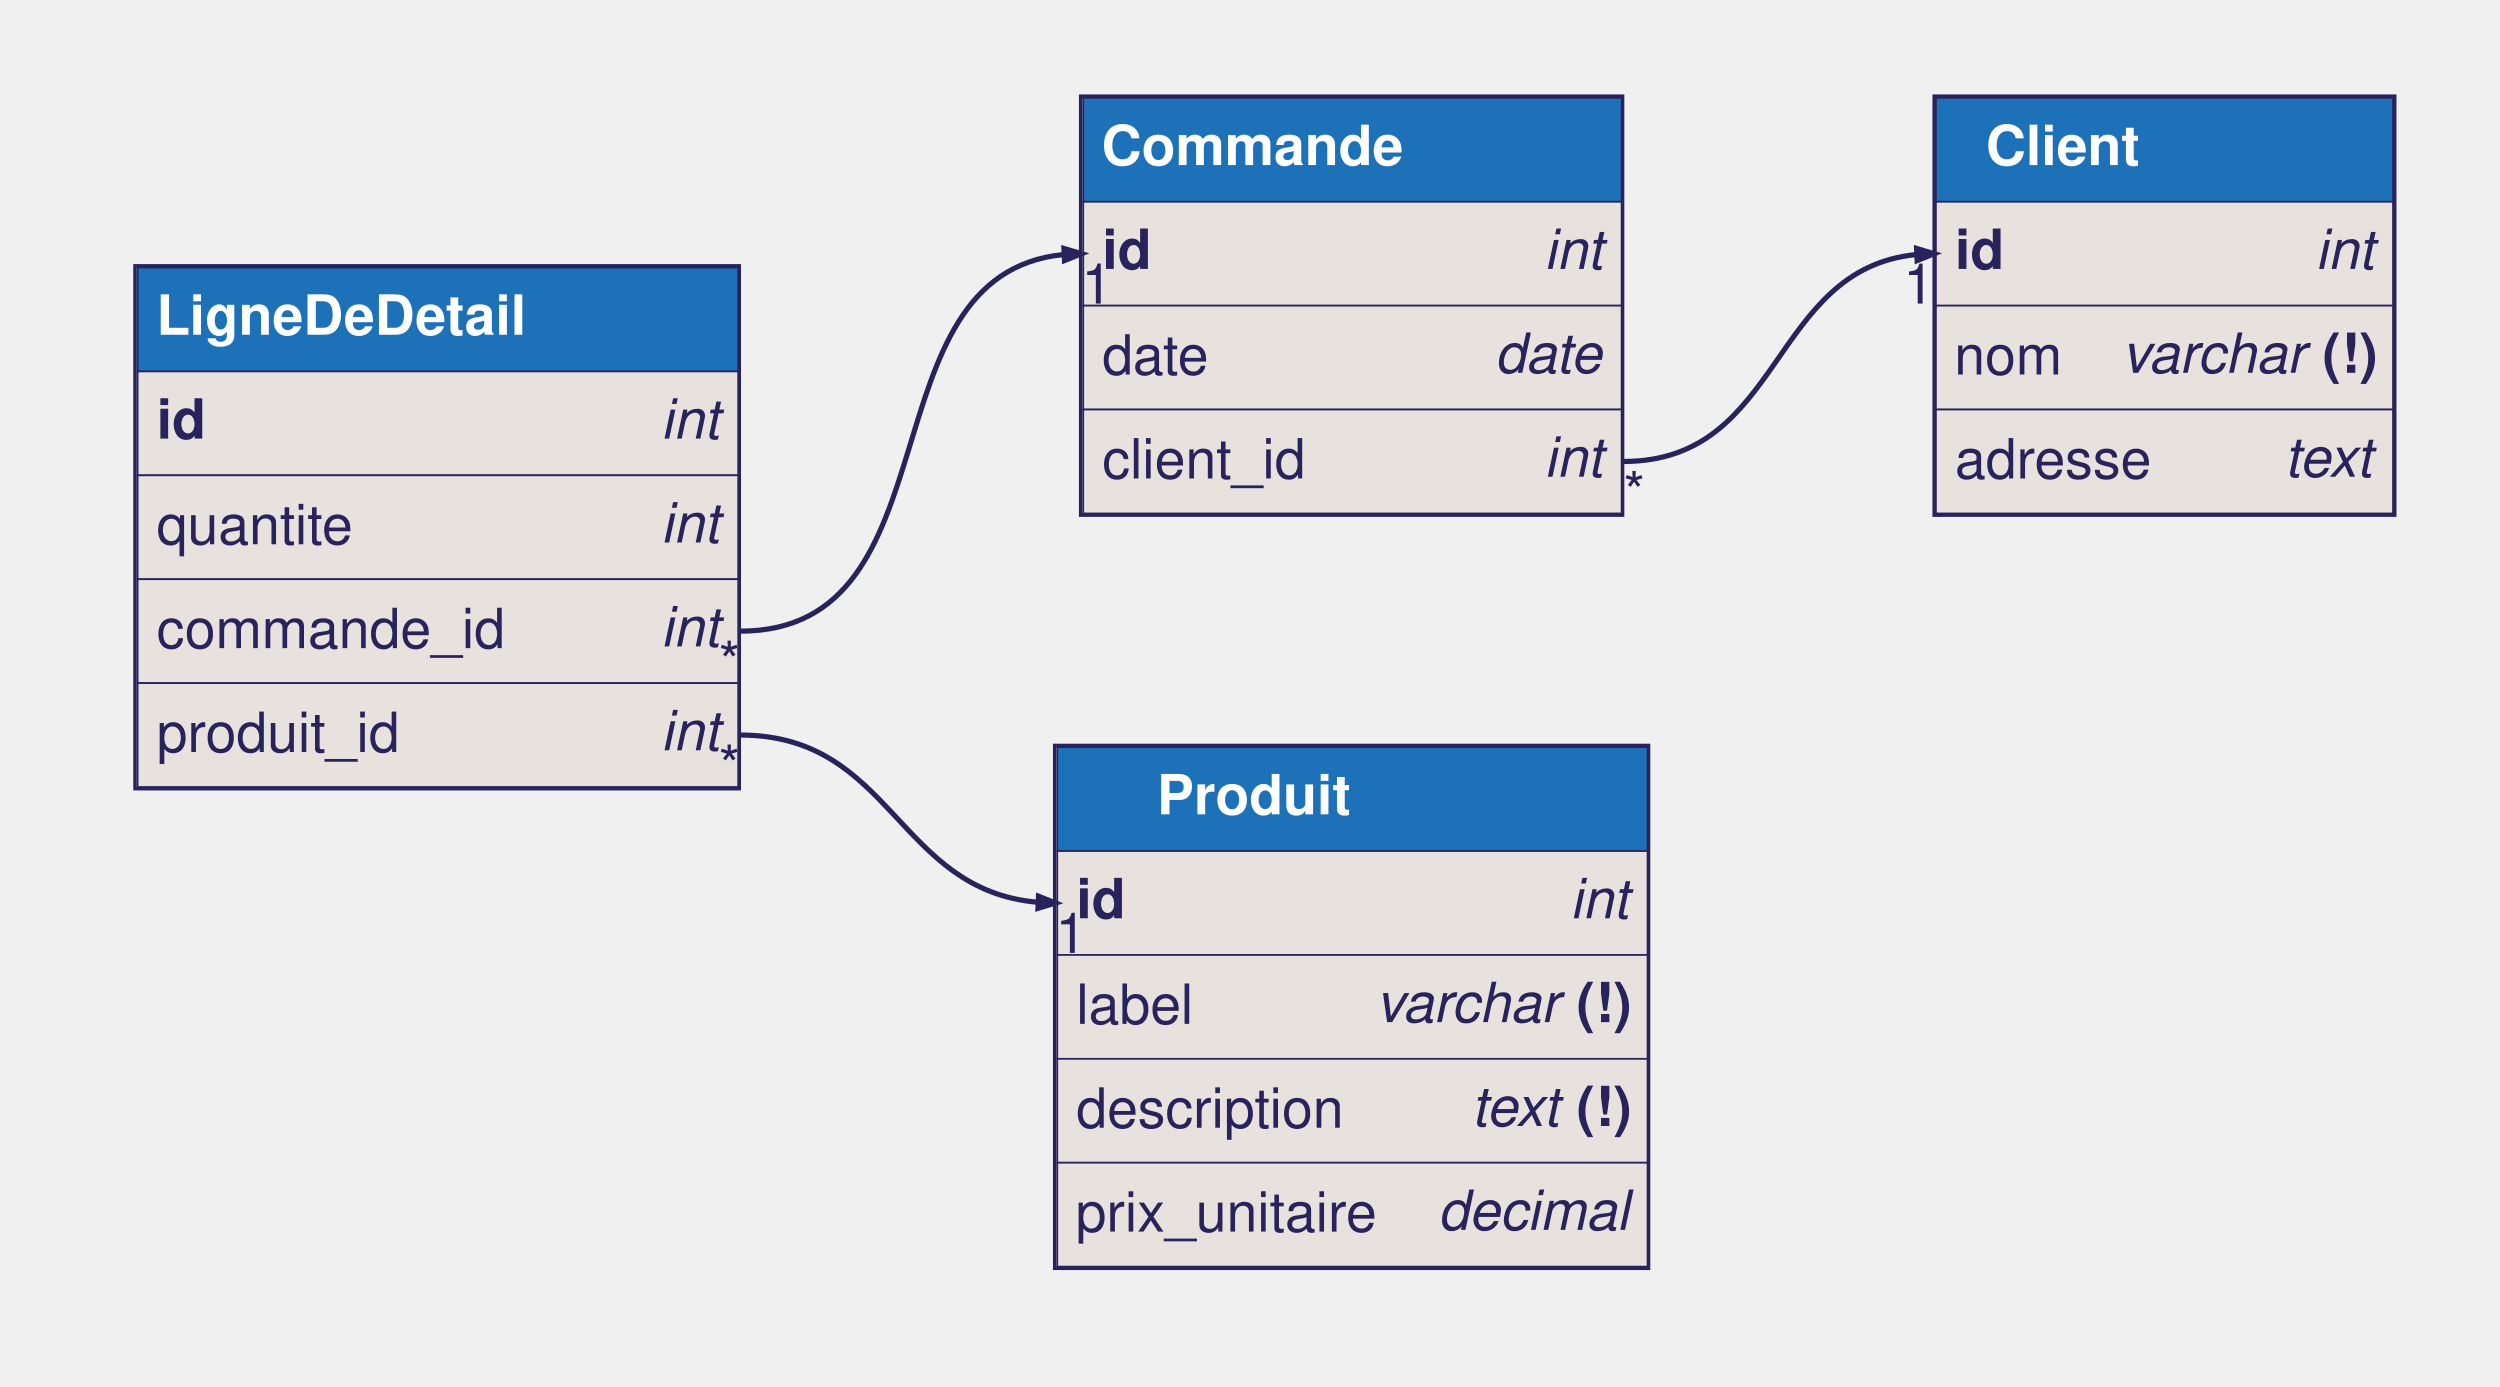
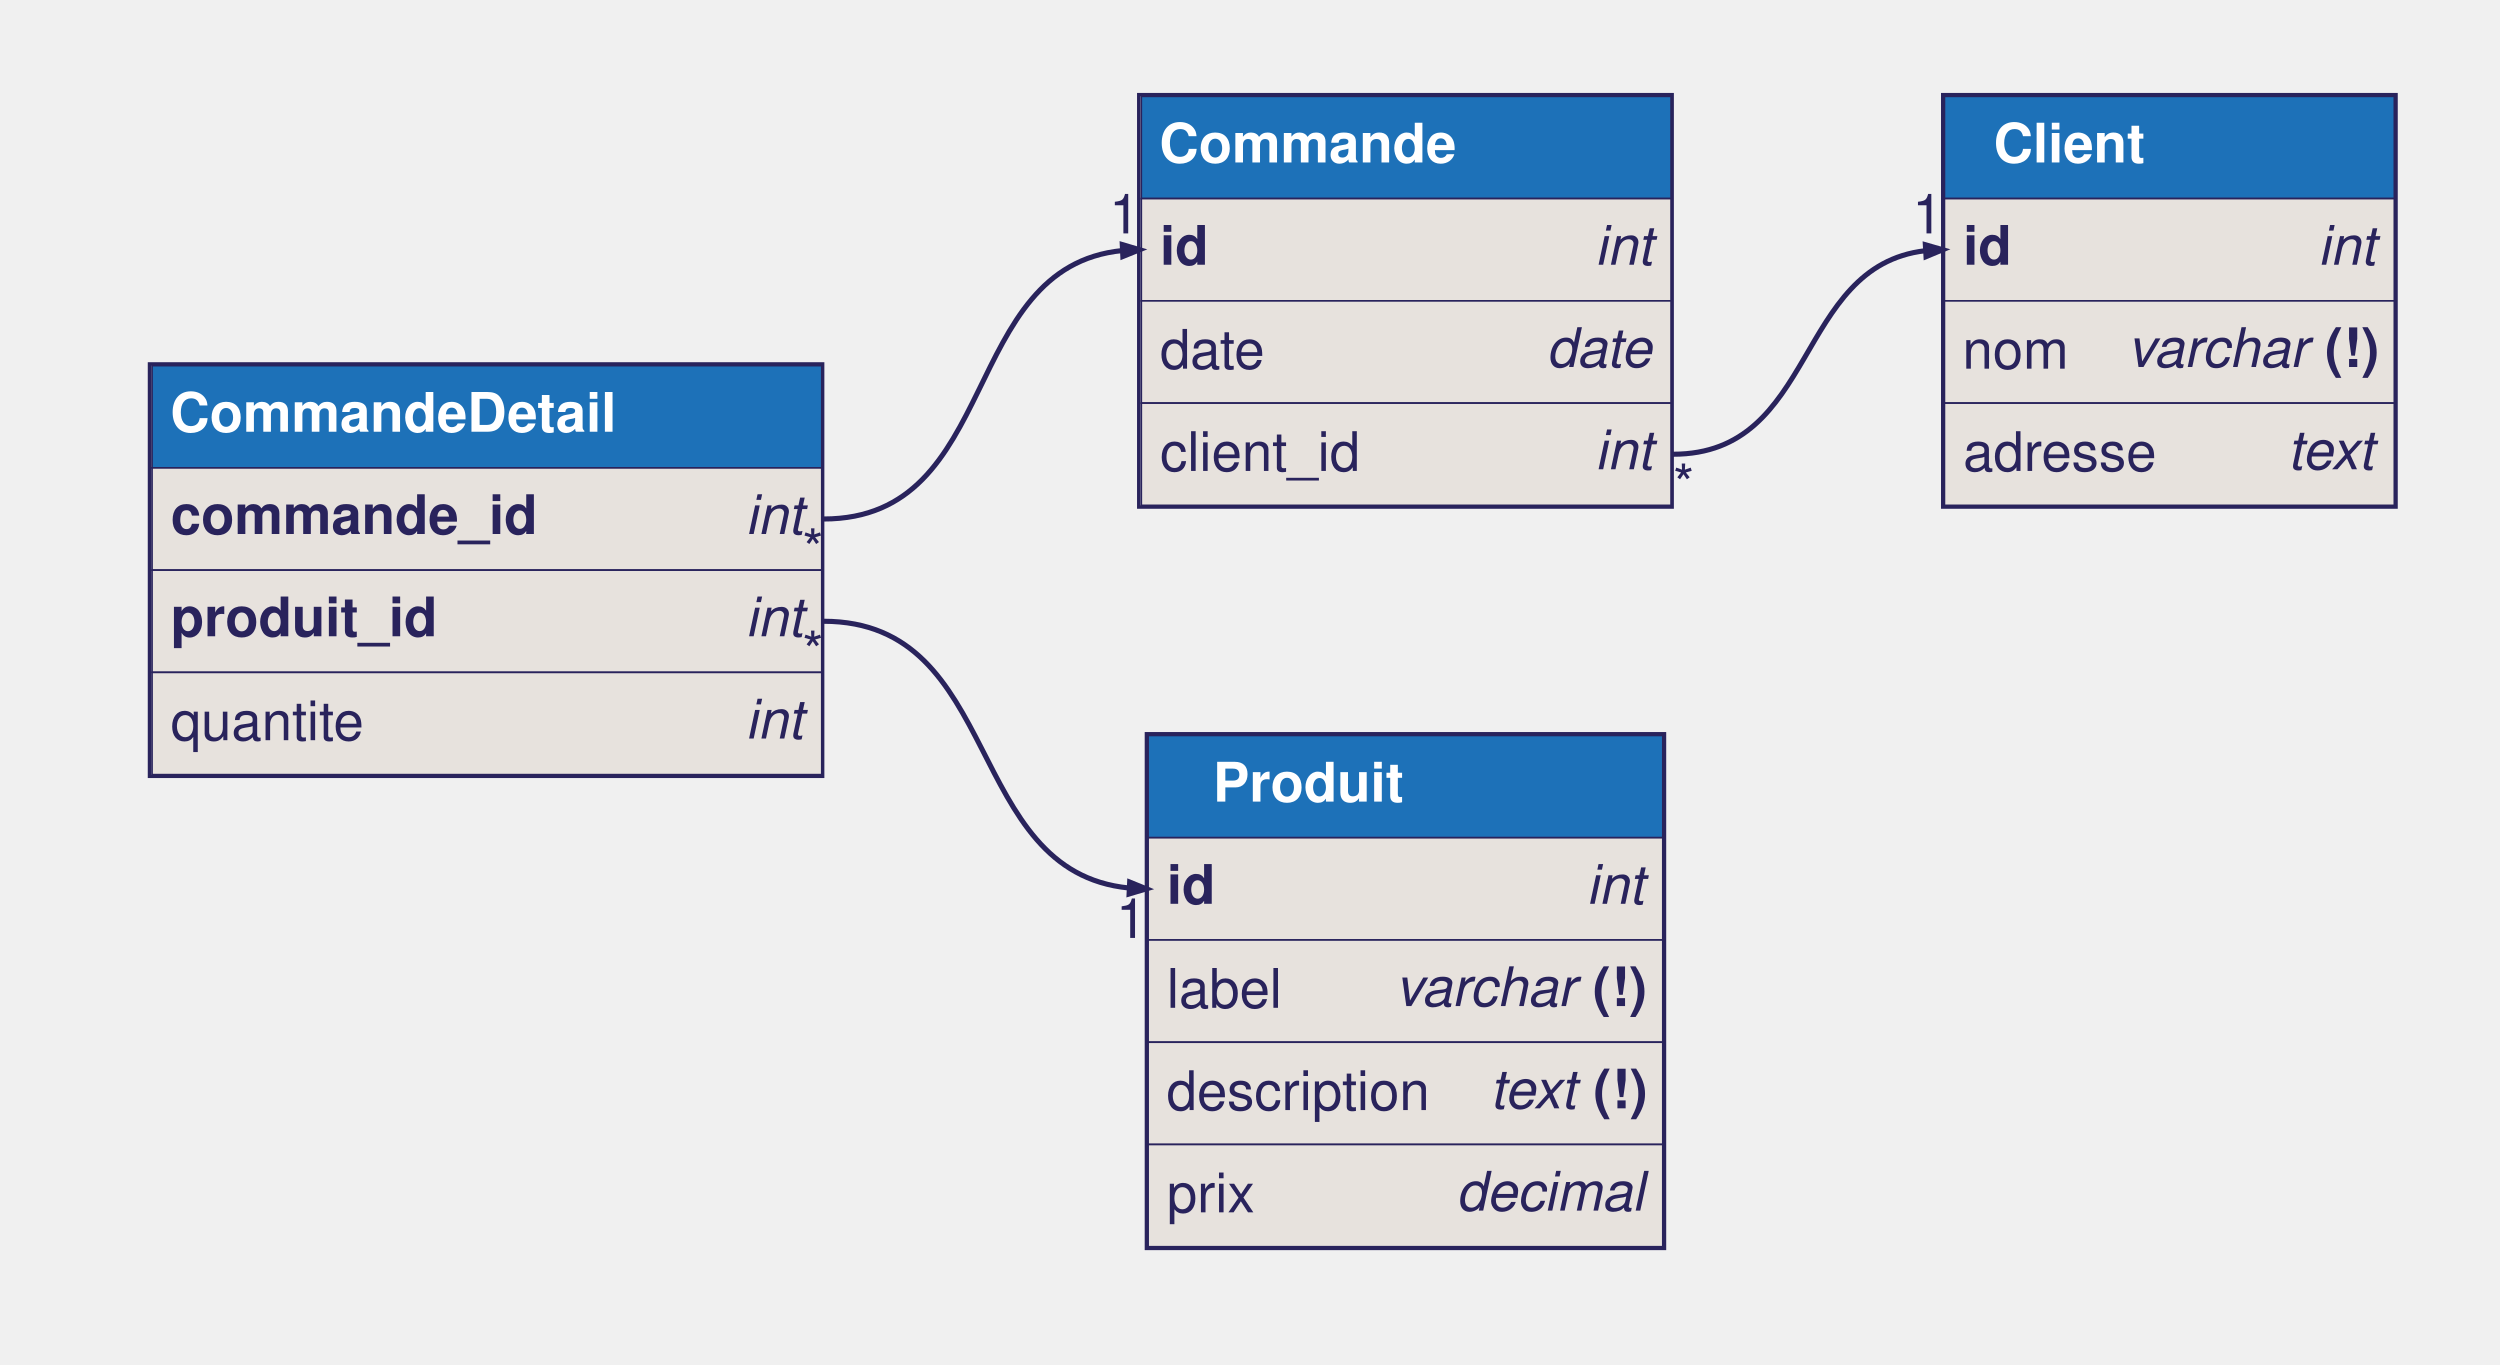
- <svg xmlns="http://www.w3.org/2000/svg" width="1443pt" height="800pt" viewBox="0.00 0.00 1443.30 800.49">
+ <svg xmlns="http://www.w3.org/2000/svg" width="1466pt" height="800pt" viewBox="0.00 0.00 1465.93 800.49">
  <g id="graph0" class="graph" transform="scale(1 1) rotate(0) translate(4 796.49)">
    <g id="Client" class="node">
-       <ellipse fill="none" stroke="black" stroke-width="0" cx="1245.8" cy="-619.96" rx="189.51" ry="172.57" />
-       <polygon fill="#1d71b8" stroke="transparent" points="1113.8,-679.96 1113.8,-739.96 1377.8,-739.96 1377.8,-679.96 1113.8,-679.96" />
-       <polygon fill="none" stroke="#29235c" points="1113.8,-679.96 1113.8,-739.96 1377.8,-739.96 1377.8,-679.96 1113.8,-679.96" />
-       <text text-anchor="start" x="1142.66" y="-701.16" font-family="Helvetica,sans-Serif" font-weight="bold" font-size="32.00" fill="#ffffff">       Client       </text>
-       <polygon fill="#e7e2dd" stroke="transparent" points="1113.8,-619.96 1113.8,-679.96 1377.8,-679.96 1377.8,-619.96 1113.8,-619.96" />
-       <polygon fill="none" stroke="#29235c" points="1113.8,-619.96 1113.8,-679.96 1377.8,-679.96 1377.8,-619.96 1113.8,-619.96" />
-       <text text-anchor="start" x="1124.8" y="-641.16" font-family="Helvetica,sans-Serif" font-weight="bold" font-size="32.00" fill="#29235c">id</text>
-       <text text-anchor="start" x="1149.69" y="-641.16" font-family="Helvetica,sans-Serif" font-size="32.00" fill="#29235c">    </text>
-       <text text-anchor="start" x="1333.01" y="-641.16" font-family="Helvetica,sans-Serif" font-style="italic" font-size="32.00" fill="#29235c">int</text>
-       <polygon fill="#e7e2dd" stroke="transparent" points="1113.8,-559.96 1113.8,-619.96 1377.8,-619.96 1377.8,-559.96 1113.8,-559.96" />
-       <polygon fill="none" stroke="#29235c" points="1113.8,-559.96 1113.8,-619.96 1377.8,-619.96 1377.8,-559.96 1113.8,-559.96" />
-       <text text-anchor="start" x="1124.4" y="-580.16" font-family="Helvetica,sans-Serif" font-size="32.00" fill="#29235c">nom    </text>
-       <text text-anchor="start" x="1221.42" y="-581.16" font-family="Helvetica,sans-Serif" font-style="italic" font-size="32.00" fill="#29235c">varchar</text>
-       <text text-anchor="start" x="1328.09" y="-581.16" font-family="Helvetica,sans-Serif" font-size="32.00" fill="#29235c"> </text>
-       <text text-anchor="start" x="1336.98" y="-581.16" font-family="Helvetica,sans-Serif" font-weight="bold" font-size="32.00" fill="#29235c">(!)</text>
-       <polygon fill="#e7e2dd" stroke="transparent" points="1113.8,-499.96 1113.8,-559.96 1377.8,-559.96 1377.8,-499.96 1113.8,-499.96" />
-       <polygon fill="none" stroke="#29235c" points="1113.8,-499.96 1113.8,-559.96 1377.8,-559.96 1377.8,-499.96 1113.8,-499.96" />
-       <text text-anchor="start" x="1124.8" y="-520.16" font-family="Helvetica,sans-Serif" font-size="32.00" fill="#29235c">adresse    </text>
-       <text text-anchor="start" x="1315.22" y="-521.16" font-family="Helvetica,sans-Serif" font-style="italic" font-size="32.00" fill="#29235c">text</text>
-       <polygon fill="none" stroke="#29235c" stroke-width="2" points="1112.8,-498.96 1112.8,-740.96 1378.8,-740.96 1378.8,-498.96 1112.8,-498.96" />
+       <ellipse fill="none" stroke="black" stroke-width="0" cx="1268.42" cy="-619.96" rx="189.51" ry="172.57" />
+       <polygon fill="#1d71b8" stroke="transparent" points="1136.42,-679.96 1136.42,-739.96 1400.42,-739.96 1400.42,-679.96 1136.42,-679.96" />
+       <polygon fill="none" stroke="#29235c" points="1136.42,-679.96 1136.42,-739.96 1400.42,-739.96 1400.42,-679.96 1136.42,-679.96" />
+       <text text-anchor="start" x="1165.29" y="-701.16" font-family="Helvetica,sans-Serif" font-weight="bold" font-size="32.00" fill="#ffffff">       Client       </text>
+       <polygon fill="#e7e2dd" stroke="transparent" points="1136.42,-619.96 1136.42,-679.96 1400.42,-679.96 1400.42,-619.96 1136.42,-619.96" />
+       <polygon fill="none" stroke="#29235c" points="1136.42,-619.96 1136.42,-679.96 1400.42,-679.96 1400.42,-619.96 1136.42,-619.96" />
+       <text text-anchor="start" x="1147.42" y="-641.16" font-family="Helvetica,sans-Serif" font-weight="bold" font-size="32.00" fill="#29235c">id</text>
+       <text text-anchor="start" x="1172.31" y="-641.16" font-family="Helvetica,sans-Serif" font-size="32.00" fill="#29235c">    </text>
+       <text text-anchor="start" x="1355.64" y="-641.16" font-family="Helvetica,sans-Serif" font-style="italic" font-size="32.00" fill="#29235c">int</text>
+       <polygon fill="#e7e2dd" stroke="transparent" points="1136.42,-559.96 1136.42,-619.96 1400.42,-619.96 1400.42,-559.96 1136.42,-559.96" />
+       <polygon fill="none" stroke="#29235c" points="1136.42,-559.96 1136.42,-619.96 1400.42,-619.96 1400.42,-559.96 1136.42,-559.96" />
+       <text text-anchor="start" x="1147.02" y="-580.16" font-family="Helvetica,sans-Serif" font-size="32.00" fill="#29235c">nom    </text>
+       <text text-anchor="start" x="1244.04" y="-581.16" font-family="Helvetica,sans-Serif" font-style="italic" font-size="32.00" fill="#29235c">varchar</text>
+       <text text-anchor="start" x="1350.72" y="-581.16" font-family="Helvetica,sans-Serif" font-size="32.00" fill="#29235c"> </text>
+       <text text-anchor="start" x="1359.61" y="-581.16" font-family="Helvetica,sans-Serif" font-weight="bold" font-size="32.00" fill="#29235c">(!)</text>
+       <polygon fill="#e7e2dd" stroke="transparent" points="1136.42,-499.96 1136.42,-559.96 1400.42,-559.96 1400.42,-499.96 1136.42,-499.96" />
+       <polygon fill="none" stroke="#29235c" points="1136.42,-499.96 1136.42,-559.96 1400.42,-559.96 1400.42,-499.96 1136.42,-499.96" />
+       <text text-anchor="start" x="1147.42" y="-520.16" font-family="Helvetica,sans-Serif" font-size="32.00" fill="#29235c">adresse    </text>
+       <text text-anchor="start" x="1337.85" y="-521.16" font-family="Helvetica,sans-Serif" font-style="italic" font-size="32.00" fill="#29235c">text</text>
+       <polygon fill="none" stroke="#29235c" stroke-width="2" points="1135.42,-498.96 1135.42,-740.96 1401.42,-740.96 1401.42,-498.96 1135.42,-498.96" />
    </g>
    <g id="Commande" class="node">
-       <ellipse fill="none" stroke="black" stroke-width="0" cx="776.34" cy="-619.96" rx="222.98" ry="172.57" />
-       <polygon fill="#1d71b8" stroke="transparent" points="621.34,-679.96 621.34,-739.96 932.34,-739.96 932.34,-679.96 621.34,-679.96" />
-       <polygon fill="none" stroke="#29235c" points="621.34,-679.96 621.34,-739.96 932.34,-739.96 932.34,-679.96 621.34,-679.96" />
-       <text text-anchor="start" x="631.92" y="-701.16" font-family="Helvetica,sans-Serif" font-weight="bold" font-size="32.00" fill="#ffffff">       Commande       </text>
-       <polygon fill="#e7e2dd" stroke="transparent" points="621.34,-619.96 621.34,-679.96 932.34,-679.96 932.34,-619.96 621.34,-619.96" />
-       <polygon fill="none" stroke="#29235c" points="621.34,-619.96 621.34,-679.96 932.34,-679.96 932.34,-619.96 621.34,-619.96" />
-       <text text-anchor="start" x="632.34" y="-641.16" font-family="Helvetica,sans-Serif" font-weight="bold" font-size="32.00" fill="#29235c">id</text>
-       <text text-anchor="start" x="657.23" y="-641.16" font-family="Helvetica,sans-Serif" font-size="32.00" fill="#29235c">    </text>
-       <text text-anchor="start" x="887.56" y="-641.16" font-family="Helvetica,sans-Serif" font-style="italic" font-size="32.00" fill="#29235c">int</text>
-       <polygon fill="#e7e2dd" stroke="transparent" points="621.34,-559.96 621.34,-619.96 932.34,-619.96 932.34,-559.96 621.34,-559.96" />
-       <polygon fill="none" stroke="#29235c" points="621.34,-559.96 621.34,-619.96 932.34,-619.96 932.34,-559.96 621.34,-559.96" />
-       <text text-anchor="start" x="632.34" y="-580.16" font-family="Helvetica,sans-Serif" font-size="32.00" fill="#29235c">date    </text>
-       <text text-anchor="start" x="859.08" y="-581.16" font-family="Helvetica,sans-Serif" font-style="italic" font-size="32.00" fill="#29235c">date</text>
-       <polygon fill="#e7e2dd" stroke="transparent" points="621.34,-499.96 621.34,-559.96 932.34,-559.96 932.34,-499.96 621.34,-499.96" />
-       <polygon fill="none" stroke="#29235c" points="621.34,-499.96 621.34,-559.96 932.34,-559.96 932.34,-499.96 621.34,-499.96" />
-       <text text-anchor="start" x="632.34" y="-520.16" font-family="Helvetica,sans-Serif" font-size="32.00" fill="#29235c">client_id    </text>
-       <text text-anchor="start" x="887.56" y="-521.16" font-family="Helvetica,sans-Serif" font-style="italic" font-size="32.00" fill="#29235c">int</text>
-       <polygon fill="none" stroke="#29235c" stroke-width="2" points="619.84,-498.96 619.84,-740.96 932.84,-740.96 932.84,-498.96 619.84,-498.96" />
+       <ellipse fill="none" stroke="black" stroke-width="0" cx="820.18" cy="-619.96" rx="222.98" ry="172.57" />
+       <polygon fill="#1d71b8" stroke="transparent" points="665.18,-679.96 665.18,-739.96 976.18,-739.96 976.18,-679.96 665.18,-679.96" />
+       <polygon fill="none" stroke="#29235c" points="665.18,-679.96 665.18,-739.96 976.18,-739.96 976.18,-679.96 665.18,-679.96" />
+       <text text-anchor="start" x="675.76" y="-701.16" font-family="Helvetica,sans-Serif" font-weight="bold" font-size="32.00" fill="#ffffff">       Commande       </text>
+       <polygon fill="#e7e2dd" stroke="transparent" points="665.18,-619.96 665.18,-679.96 976.18,-679.96 976.18,-619.96 665.18,-619.96" />
+       <polygon fill="none" stroke="#29235c" points="665.18,-619.96 665.18,-679.96 976.18,-679.96 976.18,-619.96 665.18,-619.96" />
+       <text text-anchor="start" x="676.18" y="-641.16" font-family="Helvetica,sans-Serif" font-weight="bold" font-size="32.00" fill="#29235c">id</text>
+       <text text-anchor="start" x="701.07" y="-641.16" font-family="Helvetica,sans-Serif" font-size="32.00" fill="#29235c">    </text>
+       <text text-anchor="start" x="931.4" y="-641.16" font-family="Helvetica,sans-Serif" font-style="italic" font-size="32.00" fill="#29235c">int</text>
+       <polygon fill="#e7e2dd" stroke="transparent" points="665.18,-559.96 665.18,-619.96 976.18,-619.96 976.18,-559.96 665.18,-559.96" />
+       <polygon fill="none" stroke="#29235c" points="665.18,-559.96 665.18,-619.96 976.18,-619.96 976.18,-559.96 665.18,-559.96" />
+       <text text-anchor="start" x="676.18" y="-580.16" font-family="Helvetica,sans-Serif" font-size="32.00" fill="#29235c">date    </text>
+       <text text-anchor="start" x="902.92" y="-581.16" font-family="Helvetica,sans-Serif" font-style="italic" font-size="32.00" fill="#29235c">date</text>
+       <polygon fill="#e7e2dd" stroke="transparent" points="665.18,-499.96 665.18,-559.96 976.18,-559.96 976.18,-499.96 665.18,-499.96" />
+       <polygon fill="none" stroke="#29235c" points="665.18,-499.96 665.18,-559.96 976.18,-559.96 976.18,-499.96 665.18,-499.96" />
+       <text text-anchor="start" x="676.18" y="-520.16" font-family="Helvetica,sans-Serif" font-size="32.00" fill="#29235c">client_id    </text>
+       <text text-anchor="start" x="931.4" y="-521.16" font-family="Helvetica,sans-Serif" font-style="italic" font-size="32.00" fill="#29235c">int</text>
+       <polygon fill="none" stroke="#29235c" stroke-width="2" points="663.68,-498.96 663.68,-740.96 976.68,-740.96 976.68,-498.96 663.68,-498.96" />
    </g>
    <g id="edge2" class="edge">
-       <path fill="none" stroke="#29235c" stroke-width="3" d="M933.34,-529.96C1025.73,-529.96 1017.62,-641.22 1102.55,-649.48" />
-       <polygon fill="#29235c" stroke="#29235c" stroke-width="3" points="1102.64,-652.99 1112.8,-649.96 1102.97,-645.99 1102.64,-652.99" />
-       <text text-anchor="middle" x="1103.9" y="-621.16" font-family="Helvetica,sans-Serif" font-size="32.00" fill="#29235c">1</text>
-       <text text-anchor="middle" x="939.56" y="-501.16" font-family="Helvetica,sans-Serif" font-size="32.00" fill="#29235c">*</text>
+       <path fill="none" stroke="#29235c" stroke-width="3" d="M977.18,-529.96C1061.83,-529.96 1048.48,-640.32 1125.09,-649.37" />
+       <polygon fill="#29235c" stroke="#29235c" stroke-width="3" points="1125.24,-652.89 1135.42,-649.96 1125.64,-645.9 1125.24,-652.89" />
+       <text text-anchor="middle" x="1126.53" y="-659.56" font-family="Helvetica,sans-Serif" font-size="32.00" fill="#29235c">1</text>
+       <text text-anchor="middle" x="983.4" y="-501.16" font-family="Helvetica,sans-Serif" font-size="32.00" fill="#29235c">*</text>
    </g>
-     <g id="LigneDeDetail" class="node">
-       <ellipse fill="none" stroke="black" stroke-width="0" cx="248.19" cy="-491.96" rx="248.39" ry="214.92" />
-       <polygon fill="#1d71b8" stroke="transparent" points="75.19,-581.96 75.19,-641.96 422.19,-641.96 422.19,-581.96 75.19,-581.96" />
-       <polygon fill="none" stroke="#29235c" points="75.19,-581.96 75.19,-641.96 422.19,-641.96 422.19,-581.96 75.19,-581.96" />
-       <text text-anchor="start" x="85.99" y="-603.16" font-family="Helvetica,sans-Serif" font-weight="bold" font-size="32.00" fill="#ffffff">       LigneDeDetail       </text>
-       <polygon fill="#e7e2dd" stroke="transparent" points="75.19,-521.96 75.19,-581.96 422.19,-581.96 422.19,-521.96 75.19,-521.96" />
-       <polygon fill="none" stroke="#29235c" points="75.19,-521.96 75.19,-581.96 422.19,-581.96 422.19,-521.96 75.19,-521.96" />
-       <text text-anchor="start" x="86.19" y="-543.16" font-family="Helvetica,sans-Serif" font-weight="bold" font-size="32.00" fill="#29235c">id</text>
-       <text text-anchor="start" x="111.08" y="-543.16" font-family="Helvetica,sans-Serif" font-size="32.00" fill="#29235c">    </text>
-       <text text-anchor="start" x="377.41" y="-543.16" font-family="Helvetica,sans-Serif" font-style="italic" font-size="32.00" fill="#29235c">int</text>
-       <polygon fill="#e7e2dd" stroke="transparent" points="75.19,-461.96 75.19,-521.96 422.19,-521.96 422.19,-461.96 75.19,-461.96" />
-       <polygon fill="none" stroke="#29235c" points="75.19,-461.96 75.19,-521.96 422.19,-521.96 422.19,-461.96 75.19,-461.96" />
-       <text text-anchor="start" x="86.19" y="-482.16" font-family="Helvetica,sans-Serif" font-size="32.00" fill="#29235c">quantite    </text>
-       <text text-anchor="start" x="377.41" y="-483.16" font-family="Helvetica,sans-Serif" font-style="italic" font-size="32.00" fill="#29235c">int</text>
-       <polygon fill="#e7e2dd" stroke="transparent" points="75.19,-401.96 75.19,-461.96 422.19,-461.96 422.19,-401.96 75.19,-401.96" />
-       <polygon fill="none" stroke="#29235c" points="75.19,-401.96 75.19,-461.96 422.19,-461.96 422.19,-401.96 75.19,-401.96" />
-       <text text-anchor="start" x="86.19" y="-422.16" font-family="Helvetica,sans-Serif" font-size="32.00" fill="#29235c">commande_id    </text>
-       <text text-anchor="start" x="377.41" y="-423.16" font-family="Helvetica,sans-Serif" font-style="italic" font-size="32.00" fill="#29235c">int</text>
-       <polygon fill="#e7e2dd" stroke="transparent" points="75.19,-341.96 75.19,-401.96 422.19,-401.96 422.19,-341.96 75.19,-341.96" />
-       <polygon fill="none" stroke="#29235c" points="75.19,-341.96 75.19,-401.96 422.19,-401.96 422.19,-341.96 75.19,-341.96" />
-       <text text-anchor="start" x="86.19" y="-362.16" font-family="Helvetica,sans-Serif" font-size="32.00" fill="#29235c">produit_id    </text>
-       <text text-anchor="start" x="377.41" y="-363.16" font-family="Helvetica,sans-Serif" font-style="italic" font-size="32.00" fill="#29235c">int</text>
-       <polygon fill="none" stroke="#29235c" stroke-width="2" points="73.69,-340.96 73.69,-642.96 422.69,-642.96 422.69,-340.96 73.69,-340.96" />
+     <g id="CommandeDetail" class="node">
+       <ellipse fill="none" stroke="black" stroke-width="0" cx="280.72" cy="-461.96" rx="280.94" ry="172.57" />
+       <polygon fill="#1d71b8" stroke="transparent" points="84.72,-521.96 84.72,-581.96 477.72,-581.96 477.72,-521.96 84.72,-521.96" />
+       <polygon fill="none" stroke="#29235c" points="84.72,-521.96 84.72,-581.96 477.72,-581.96 477.72,-521.96 84.72,-521.96" />
+       <text text-anchor="start" x="95.41" y="-543.16" font-family="Helvetica,sans-Serif" font-weight="bold" font-size="32.00" fill="#ffffff">       CommandeDetail       </text>
+       <polygon fill="#e7e2dd" stroke="transparent" points="84.72,-461.96 84.72,-521.96 477.72,-521.96 477.72,-461.96 84.72,-461.96" />
+       <polygon fill="none" stroke="#29235c" points="84.72,-461.96 84.72,-521.96 477.72,-521.96 477.72,-461.96 84.72,-461.96" />
+       <text text-anchor="start" x="95.72" y="-483.16" font-family="Helvetica,sans-Serif" font-weight="bold" font-size="32.00" fill="#29235c">commande_id</text>
+       <text text-anchor="start" x="296.65" y="-483.16" font-family="Helvetica,sans-Serif" font-size="32.00" fill="#29235c">    </text>
+       <text text-anchor="start" x="432.94" y="-483.16" font-family="Helvetica,sans-Serif" font-style="italic" font-size="32.00" fill="#29235c">int</text>
+       <polygon fill="#e7e2dd" stroke="transparent" points="84.72,-401.96 84.72,-461.96 477.72,-461.96 477.72,-401.96 84.72,-401.96" />
+       <polygon fill="none" stroke="#29235c" points="84.72,-401.96 84.72,-461.96 477.72,-461.96 477.72,-401.96 84.72,-401.96" />
+       <text text-anchor="start" x="95.72" y="-423.16" font-family="Helvetica,sans-Serif" font-weight="bold" font-size="32.00" fill="#29235c">produit_id</text>
+       <text text-anchor="start" x="236.2" y="-423.16" font-family="Helvetica,sans-Serif" font-size="32.00" fill="#29235c">    </text>
+       <text text-anchor="start" x="432.94" y="-423.16" font-family="Helvetica,sans-Serif" font-style="italic" font-size="32.00" fill="#29235c">int</text>
+       <polygon fill="#e7e2dd" stroke="transparent" points="84.72,-341.96 84.72,-401.96 477.72,-401.96 477.72,-341.96 84.72,-341.96" />
+       <polygon fill="none" stroke="#29235c" points="84.72,-341.96 84.72,-401.96 477.72,-401.96 477.72,-341.96 84.72,-341.96" />
+       <text text-anchor="start" x="95.72" y="-362.16" font-family="Helvetica,sans-Serif" font-size="32.00" fill="#29235c">quantite    </text>
+       <text text-anchor="start" x="432.94" y="-363.16" font-family="Helvetica,sans-Serif" font-style="italic" font-size="32.00" fill="#29235c">int</text>
+       <polygon fill="none" stroke="#29235c" stroke-width="2" points="83.22,-340.96 83.22,-582.96 478.22,-582.96 478.22,-340.96 83.22,-340.96" />
    </g>
    <g id="edge4" class="edge">
-       <path fill="none" stroke="#29235c" stroke-width="3" d="M423.19,-431.96C550.25,-431.96 493.07,-638.2 610.05,-649.48" />
-       <polygon fill="#29235c" stroke="#29235c" stroke-width="3" points="610.19,-652.99 620.34,-649.96 610.51,-646 610.19,-652.99" />
-       <text text-anchor="middle" x="629.24" y="-621.16" font-family="Helvetica,sans-Serif" font-size="32.00" fill="#29235c">1</text>
-       <text text-anchor="middle" x="416.97" y="-403.16" font-family="Helvetica,sans-Serif" font-size="32.00" fill="#29235c">*</text>
+       <path fill="none" stroke="#29235c" stroke-width="3" d="M478.72,-491.96C583.52,-491.96 557.76,-639.94 654.14,-649.48" />
+       <polygon fill="#29235c" stroke="#29235c" stroke-width="3" points="654.03,-652.98 664.18,-649.96 654.36,-645.99 654.03,-652.98" />
+       <text text-anchor="middle" x="655.29" y="-659.56" font-family="Helvetica,sans-Serif" font-size="32.00" fill="#29235c">1</text>
+       <text text-anchor="middle" x="472.5" y="-463.16" font-family="Helvetica,sans-Serif" font-size="32.00" fill="#29235c">*</text>
    </g>
    <g id="Produit" class="node">
-       <ellipse fill="none" stroke="black" stroke-width="0" cx="776.34" cy="-214.96" rx="243.9" ry="214.92" />
-       <polygon fill="#1d71b8" stroke="transparent" points="606.34,-304.96 606.34,-364.96 947.34,-364.96 947.34,-304.96 606.34,-304.96" />
-       <polygon fill="none" stroke="#29235c" points="606.34,-304.96 606.34,-364.96 947.34,-364.96 947.34,-304.96 606.34,-304.96" />
-       <text text-anchor="start" x="663.91" y="-326.16" font-family="Helvetica,sans-Serif" font-weight="bold" font-size="32.00" fill="#ffffff">       Produit       </text>
-       <polygon fill="#e7e2dd" stroke="transparent" points="606.34,-244.96 606.34,-304.96 947.34,-304.96 947.34,-244.96 606.34,-244.96" />
-       <polygon fill="none" stroke="#29235c" points="606.34,-244.96 606.34,-304.96 947.34,-304.96 947.34,-244.96 606.34,-244.96" />
-       <text text-anchor="start" x="617.34" y="-266.16" font-family="Helvetica,sans-Serif" font-weight="bold" font-size="32.00" fill="#29235c">id</text>
-       <text text-anchor="start" x="642.23" y="-266.16" font-family="Helvetica,sans-Serif" font-size="32.00" fill="#29235c">    </text>
-       <text text-anchor="start" x="902.56" y="-266.16" font-family="Helvetica,sans-Serif" font-style="italic" font-size="32.00" fill="#29235c">int</text>
-       <polygon fill="#e7e2dd" stroke="transparent" points="606.34,-184.96 606.34,-244.96 947.34,-244.96 947.34,-184.96 606.34,-184.96" />
-       <polygon fill="none" stroke="#29235c" points="606.34,-184.96 606.34,-244.96 947.34,-244.96 947.34,-184.96 606.34,-184.96" />
-       <text text-anchor="start" x="617.34" y="-205.16" font-family="Helvetica,sans-Serif" font-size="32.00" fill="#29235c">label    </text>
-       <text text-anchor="start" x="790.58" y="-206.16" font-family="Helvetica,sans-Serif" font-style="italic" font-size="32.00" fill="#29235c">varchar</text>
-       <text text-anchor="start" x="897.25" y="-206.16" font-family="Helvetica,sans-Serif" font-size="32.00" fill="#29235c"> </text>
-       <text text-anchor="start" x="906.14" y="-206.16" font-family="Helvetica,sans-Serif" font-weight="bold" font-size="32.00" fill="#29235c">(!)</text>
-       <polygon fill="#e7e2dd" stroke="transparent" points="606.34,-124.96 606.34,-184.96 947.34,-184.96 947.34,-124.96 606.34,-124.96" />
-       <polygon fill="none" stroke="#29235c" points="606.34,-124.96 606.34,-184.96 947.34,-184.96 947.34,-124.96 606.34,-124.96" />
-       <text text-anchor="start" x="617.34" y="-145.16" font-family="Helvetica,sans-Serif" font-size="32.00" fill="#29235c">description    </text>
-       <text text-anchor="start" x="845.68" y="-146.16" font-family="Helvetica,sans-Serif" font-style="italic" font-size="32.00" fill="#29235c">text</text>
-       <text text-anchor="start" x="897.25" y="-146.16" font-family="Helvetica,sans-Serif" font-size="32.00" fill="#29235c"> </text>
-       <text text-anchor="start" x="906.14" y="-146.16" font-family="Helvetica,sans-Serif" font-weight="bold" font-size="32.00" fill="#29235c">(!)</text>
-       <polygon fill="#e7e2dd" stroke="transparent" points="606.34,-64.96 606.34,-124.96 947.34,-124.96 947.34,-64.96 606.34,-64.96" />
-       <polygon fill="none" stroke="#29235c" points="606.34,-64.96 606.34,-124.96 947.34,-124.96 947.34,-64.96 606.34,-64.96" />
-       <text text-anchor="start" x="616.94" y="-85.16" font-family="Helvetica,sans-Serif" font-size="32.00" fill="#29235c">prix_unitaire    </text>
-       <text text-anchor="start" x="826.23" y="-86.16" font-family="Helvetica,sans-Serif" font-style="italic" font-size="32.00" fill="#29235c">decimal</text>
-       <polygon fill="none" stroke="#29235c" stroke-width="2" points="604.84,-63.96 604.84,-365.96 947.84,-365.96 947.84,-63.96 604.84,-63.96" />
+       <ellipse fill="none" stroke="black" stroke-width="0" cx="820.18" cy="-214.96" rx="216.25" ry="214.92" />
+       <polygon fill="#1d71b8" stroke="transparent" points="669.18,-304.96 669.18,-364.96 971.18,-364.96 971.18,-304.96 669.18,-304.96" />
+       <polygon fill="none" stroke="#29235c" points="669.18,-304.96 669.18,-364.96 971.18,-364.96 971.18,-304.96 669.18,-304.96" />
+       <text text-anchor="start" x="707.26" y="-326.16" font-family="Helvetica,sans-Serif" font-weight="bold" font-size="32.00" fill="#ffffff">       Produit       </text>
+       <polygon fill="#e7e2dd" stroke="transparent" points="669.18,-244.96 669.18,-304.96 971.18,-304.96 971.18,-244.96 669.18,-244.96" />
+       <polygon fill="none" stroke="#29235c" points="669.18,-244.96 669.18,-304.96 971.18,-304.96 971.18,-244.96 669.18,-244.96" />
+       <text text-anchor="start" x="680.18" y="-266.16" font-family="Helvetica,sans-Serif" font-weight="bold" font-size="32.00" fill="#29235c">id</text>
+       <text text-anchor="start" x="705.07" y="-266.16" font-family="Helvetica,sans-Serif" font-size="32.00" fill="#29235c">    </text>
+       <text text-anchor="start" x="926.4" y="-266.16" font-family="Helvetica,sans-Serif" font-style="italic" font-size="32.00" fill="#29235c">int</text>
+       <polygon fill="#e7e2dd" stroke="transparent" points="669.18,-184.96 669.18,-244.96 971.18,-244.96 971.18,-184.96 669.18,-184.96" />
+       <polygon fill="none" stroke="#29235c" points="669.18,-184.96 669.18,-244.96 971.18,-244.96 971.18,-184.96 669.18,-184.96" />
+       <text text-anchor="start" x="680.18" y="-205.16" font-family="Helvetica,sans-Serif" font-size="32.00" fill="#29235c">label    </text>
+       <text text-anchor="start" x="814.42" y="-206.16" font-family="Helvetica,sans-Serif" font-style="italic" font-size="32.00" fill="#29235c">varchar</text>
+       <text text-anchor="start" x="921.09" y="-206.16" font-family="Helvetica,sans-Serif" font-size="32.00" fill="#29235c"> </text>
+       <text text-anchor="start" x="929.98" y="-206.16" font-family="Helvetica,sans-Serif" font-weight="bold" font-size="32.00" fill="#29235c">(!)</text>
+       <polygon fill="#e7e2dd" stroke="transparent" points="669.18,-124.96 669.18,-184.96 971.18,-184.96 971.18,-124.96 669.18,-124.96" />
+       <polygon fill="none" stroke="#29235c" points="669.18,-124.96 669.18,-184.96 971.18,-184.96 971.18,-124.96 669.18,-124.96" />
+       <text text-anchor="start" x="680.05" y="-145.16" font-family="Helvetica,sans-Serif" font-size="32.00" fill="#29235c">description    </text>
+       <text text-anchor="start" x="869.85" y="-146.16" font-family="Helvetica,sans-Serif" font-style="italic" font-size="32.00" fill="#29235c">text</text>
+       <text text-anchor="start" x="921.42" y="-146.16" font-family="Helvetica,sans-Serif" font-size="32.00" fill="#29235c"> </text>
+       <text text-anchor="start" x="930.32" y="-146.16" font-family="Helvetica,sans-Serif" font-weight="bold" font-size="32.00" fill="#29235c">(!)</text>
+       <polygon fill="#e7e2dd" stroke="transparent" points="669.18,-64.96 669.18,-124.96 971.18,-124.96 971.18,-64.96 669.18,-64.96" />
+       <polygon fill="none" stroke="#29235c" points="669.18,-64.96 669.18,-124.96 971.18,-124.96 971.18,-64.96 669.18,-64.96" />
+       <text text-anchor="start" x="680.18" y="-85.16" font-family="Helvetica,sans-Serif" font-size="32.00" fill="#29235c">prix    </text>
+       <text text-anchor="start" x="849.96" y="-86.16" font-family="Helvetica,sans-Serif" font-style="italic" font-size="32.00" fill="#29235c">decimal</text>
+       <polygon fill="none" stroke="#29235c" stroke-width="2" points="668.18,-63.96 668.18,-365.96 972.18,-365.96 972.18,-63.96 668.18,-63.96" />
    </g>
    <g id="edge6" class="edge">
-       <path fill="none" stroke="#29235c" stroke-width="3" d="M423.19,-371.96C511.33,-371.96 513.58,-282.39 595.01,-275.39" />
-       <polygon fill="#29235c" stroke="#29235c" stroke-width="3" points="595.5,-278.88 605.34,-274.96 595.2,-271.88 595.5,-278.88" />
-       <text text-anchor="middle" x="614.24" y="-246.16" font-family="Helvetica,sans-Serif" font-size="32.00" fill="#29235c">1</text>
-       <text text-anchor="middle" x="416.97" y="-343.16" font-family="Helvetica,sans-Serif" font-size="32.00" fill="#29235c">*</text>
+       <path fill="none" stroke="#29235c" stroke-width="3" d="M478.72,-431.96C584.56,-431.96 560.56,-284.92 658.03,-275.44" />
+       <polygon fill="#29235c" stroke="#29235c" stroke-width="3" points="658.36,-278.93 668.18,-274.96 658.03,-271.94 658.36,-278.93" />
+       <text text-anchor="middle" x="659.29" y="-246.16" font-family="Helvetica,sans-Serif" font-size="32.00" fill="#29235c">1</text>
+       <text text-anchor="middle" x="472.5" y="-403.16" font-family="Helvetica,sans-Serif" font-size="32.00" fill="#29235c">*</text>
    </g>
  </g>
</svg>
